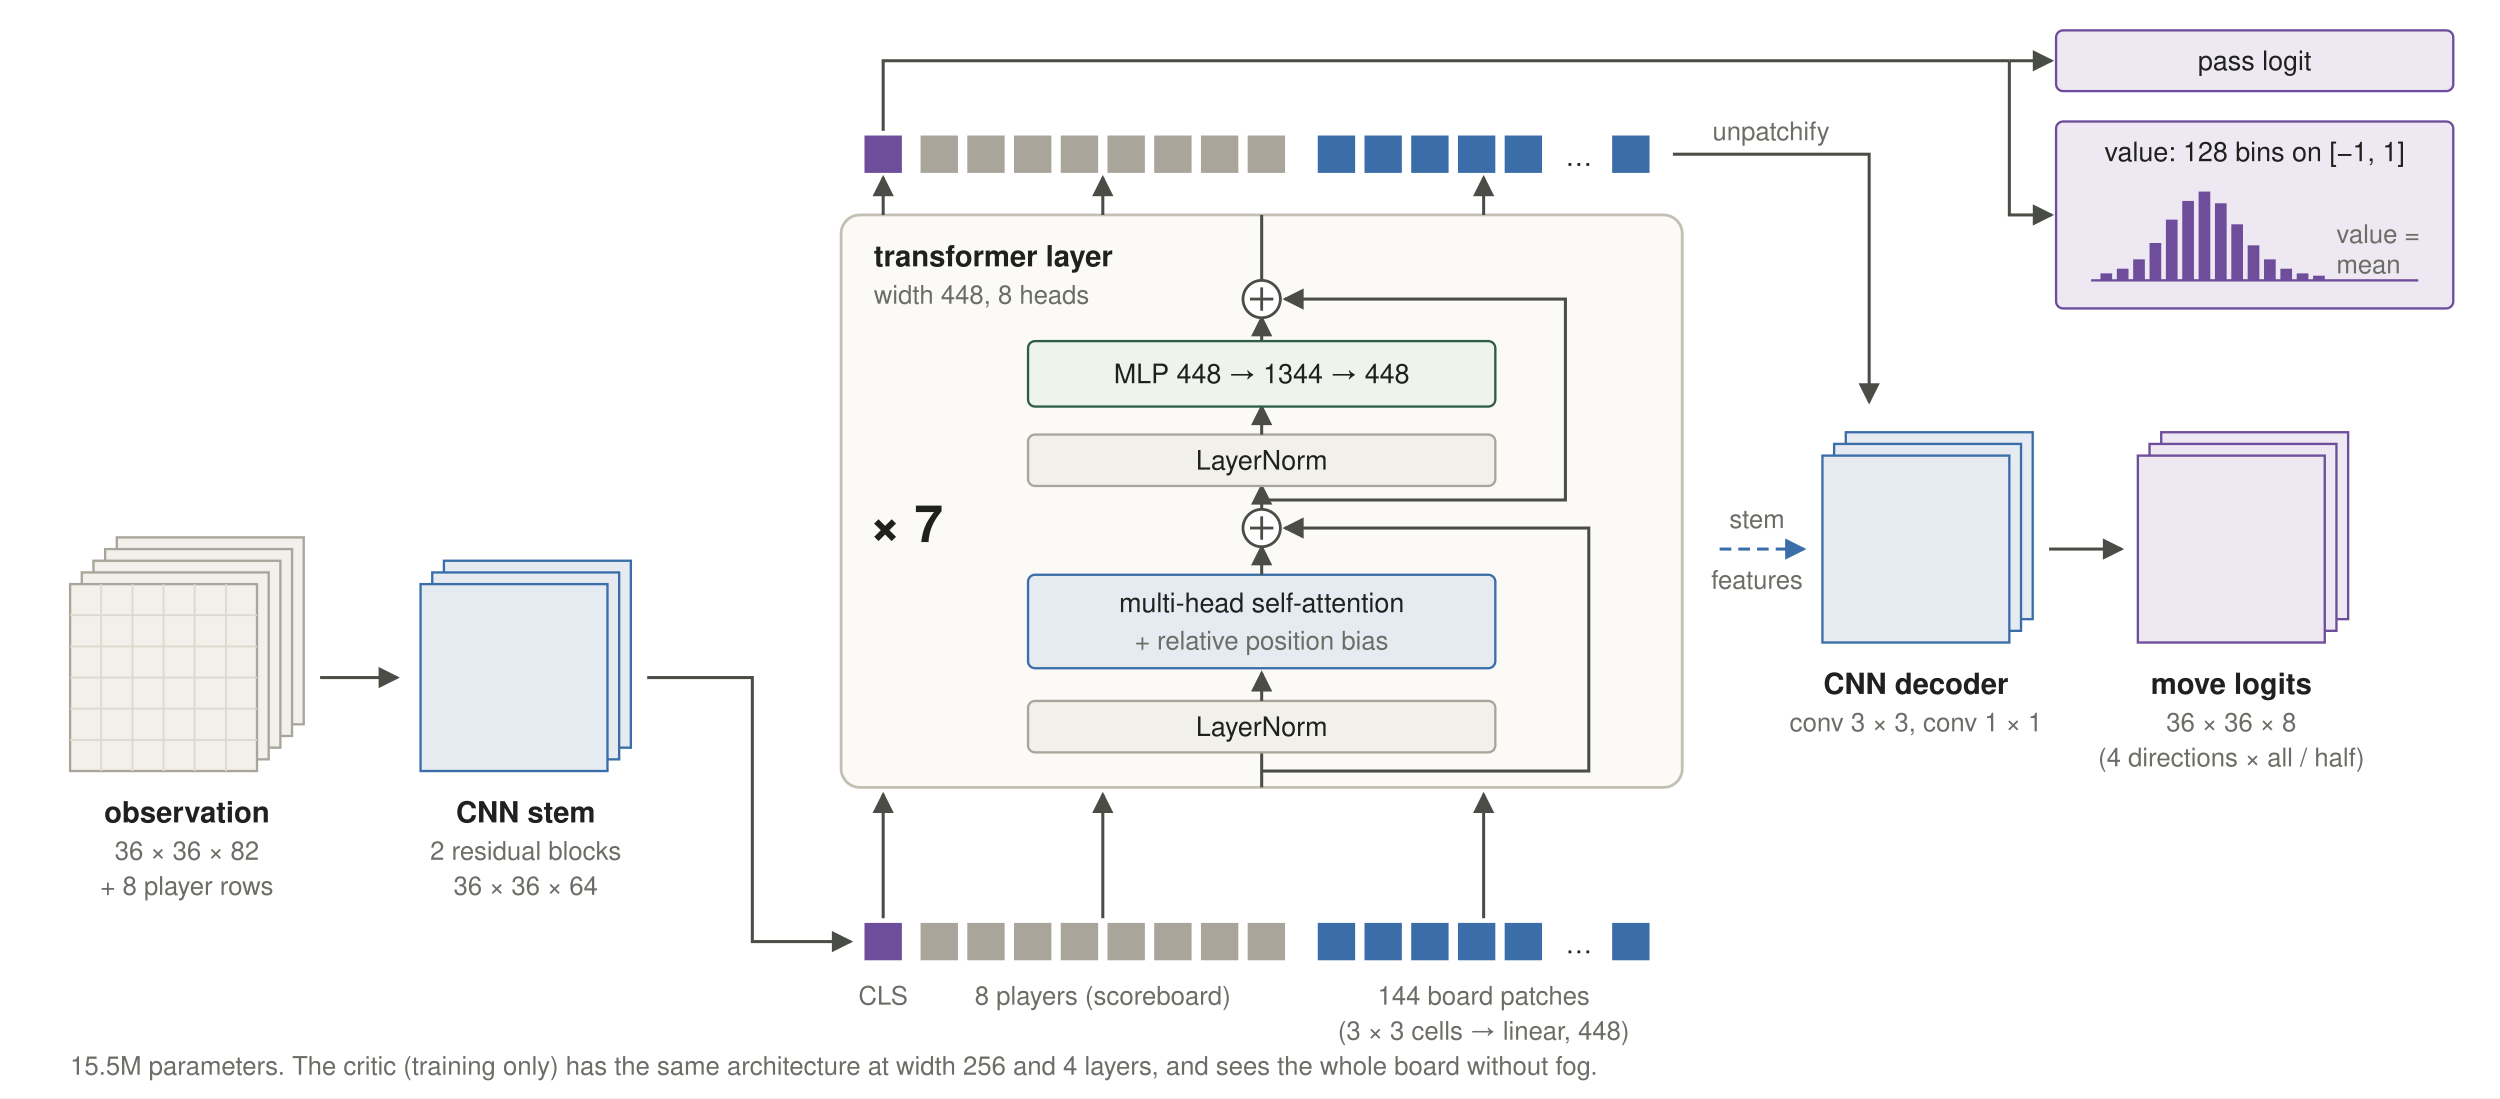
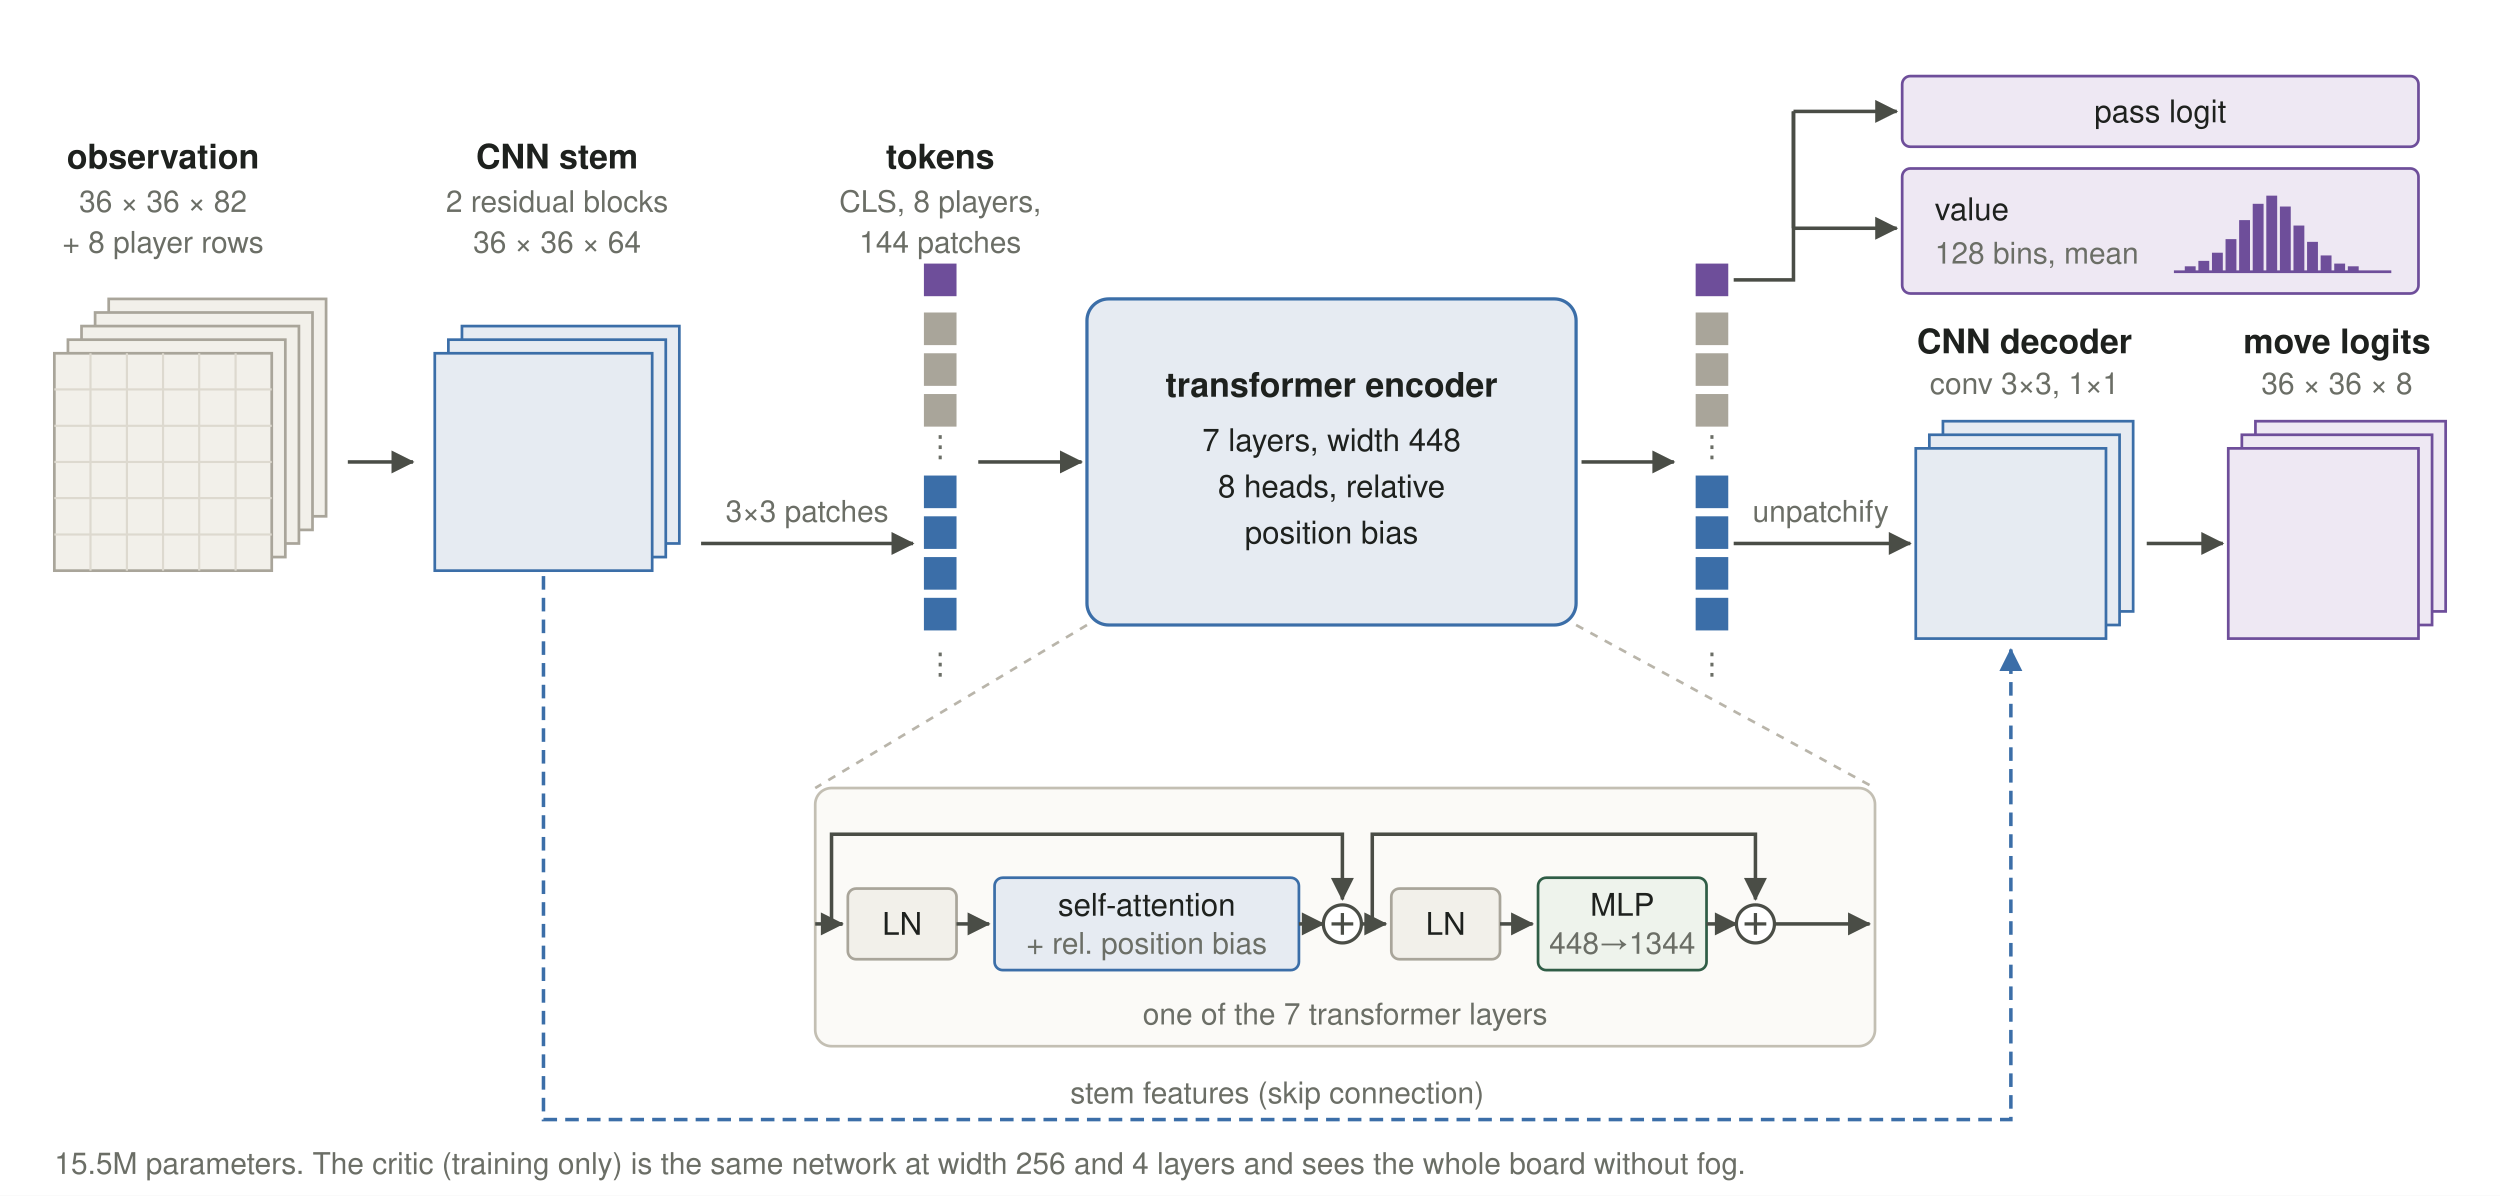
- <svg xmlns="http://www.w3.org/2000/svg" viewBox="0 0 1070 470" width="1070" height="470" role="img" aria-label="Network architecture: the 36x36x82 observation goes through a CNN stem, is cut into 3x3 patches and embedded as tokens together with 8 player tokens and a CLS token, passes 7 transformer layers with relative position bias, and a CNN decoder turns the patch outputs back into per-cell move logits; the CLS token gives the pass logit and a 128-bin value distribution">
-   <rect width="1070" height="470" fill="#FFFFFF" />
+ <svg xmlns="http://www.w3.org/2000/svg" viewBox="0 0 920 440" width="920" height="440" role="img" aria-label="Network architecture: the observation goes through a CNN stem and is cut into 3x3 patch tokens, which with 8 player tokens and a CLS token pass a 7-layer transformer encoder; the patch outputs go through a CNN decoder, joined with the stem features, to per-cell move logits; the CLS output gives the pass logit and a 128-bin value distribution. Below: one transformer layer in detail.">
+   <rect width="920" height="440" fill="#FFFFFF" />
  <defs>
-     <marker id="ah" viewBox="0 0 8 8" refX="7" refY="4" markerWidth="7" markerHeight="7" orient="auto">
+     <marker id="ah" viewBox="0 0 8 8" refX="7.5" refY="4" markerWidth="6.5" markerHeight="6.5" orient="auto">
      <path d="M0,0L8,4L0,8z" fill="#4A4D46" />
    </marker>
-     <marker id="ahb" viewBox="0 0 8 8" refX="7" refY="4" markerWidth="7" markerHeight="7" orient="auto">
+     <marker id="ahb" viewBox="0 0 8 8" refX="7.5" refY="4" markerWidth="6.5" markerHeight="6.5" orient="auto">
      <path d="M0,0L8,4L0,8z" fill="#3B6EA8" />
    </marker>
    <style>
    text { font-family: Helvetica, Arial, sans-serif; fill: #1E211E; }
    .b { font-size: 12.5px; font-weight: bold; }
    .t { font-size: 11.5px; }
    .s { font-size: 11px; fill: #6B6E66; }
    .ln { stroke: #4A4D46; stroke-width: 1.3; fill: none; marker-end: url(#ah); }
-     .plain { stroke: #4A4D46; stroke-width: 1.3; fill: none; }
+     .line { stroke: #4A4D46; stroke-width: 1.3; fill: none; }
    .skip { stroke: #3B6EA8; stroke-width: 1.3; fill: none; stroke-dasharray: 5 3; marker-end: url(#ahb); }
+     .zoom { stroke: #B9B5AA; stroke-width: 1; fill: none; stroke-dasharray: 3 3; }
    .in { fill: #F2F0EA; stroke: #A9A59A; stroke-width: 1; }
    .cnn { fill: #E6EBF2; stroke: #3B6EA8; stroke-width: 1; }
-     .outm { fill: #EEE8F3; stroke: #6E4E9A; stroke-width: 1; }
-     .sub { stroke-width: 1; rx: 3; }
+     .out { fill: #EEE8F3; stroke: #6E4E9A; stroke-width: 1; }
  </style>
  </defs>
-   <rect class="in" x="50" y="230" width="80" height="80" />
-   <rect class="in" x="45" y="235" width="80" height="80" />
-   <rect class="in" x="40" y="240" width="80" height="80" />
-   <rect class="in" x="35" y="245" width="80" height="80" />
-   <rect class="in" x="30" y="250" width="80" height="80" />
-   <path d="M43.3,250v80M56.7,250v80M70,250v80M83.3,250v80M96.7,250v80M30,263.3h80M30,276.7h80M30,290h80M30,303.3h80M30,316.7h80" stroke="#DDD9CF" stroke-width="0.8" />
-   <text class="b" x="80" y="352" text-anchor="middle">observation</text>
-   <text class="s" x="80" y="368" text-anchor="middle">36 × 36 × 82</text>
-   <text class="s" x="80" y="383" text-anchor="middle">+ 8 player rows</text>
-   <path class="ln" d="M137,290H170" />
-   <rect class="cnn" x="190" y="240" width="80" height="80" />
-   <rect class="cnn" x="185" y="245" width="80" height="80" />
-   <rect class="cnn" x="180" y="250" width="80" height="80" />
-   <text class="b" x="225" y="352" text-anchor="middle">CNN stem</text>
-   <text class="s" x="225" y="368" text-anchor="middle">2 residual blocks</text>
-   <text class="s" x="225" y="383" text-anchor="middle">36 × 36 × 64</text>
-   <path class="ln" d="M277,290H322V403H364" />
-   <rect x="370" y="395" width="16" height="16" fill="#6E4E9A" />
-   <rect x="394" y="395" width="16" height="16" fill="#A9A59A" />
-   <rect x="414" y="395" width="16" height="16" fill="#A9A59A" />
-   <rect x="434" y="395" width="16" height="16" fill="#A9A59A" />
-   <rect x="454" y="395" width="16" height="16" fill="#A9A59A" />
-   <rect x="474" y="395" width="16" height="16" fill="#A9A59A" />
-   <rect x="494" y="395" width="16" height="16" fill="#A9A59A" />
-   <rect x="514" y="395" width="16" height="16" fill="#A9A59A" />
-   <rect x="534" y="395" width="16" height="16" fill="#A9A59A" />
-   <rect x="564" y="395" width="16" height="16" fill="#3B6EA8" />
-   <rect x="584" y="395" width="16" height="16" fill="#3B6EA8" />
-   <rect x="604" y="395" width="16" height="16" fill="#3B6EA8" />
-   <rect x="624" y="395" width="16" height="16" fill="#3B6EA8" />
-   <rect x="644" y="395" width="16" height="16" fill="#3B6EA8" />
-   <text class="t" x="670" y="408">…</text>
-   <rect x="690" y="395" width="16" height="16" fill="#3B6EA8" />
-   <text class="s" x="378" y="430" text-anchor="middle">CLS</text>
-   <text class="s" x="472" y="430" text-anchor="middle">8 players (scoreboard)</text>
-   <text class="s" x="635" y="430" text-anchor="middle">144 board patches</text>
-   <text class="s" x="635" y="445" text-anchor="middle">(3 × 3 cells → linear, 448)</text>
-   <path class="ln" d="M378,393V340" />
-   <path class="ln" d="M472,393V340" />
-   <path class="ln" d="M635,393V340" />
-   <rect x="360" y="92" width="360" height="245" rx="8" fill="#FBFAF7" stroke="#C3BFB3" stroke-width="1.2" />
-   <text class="b" x="374" y="114">transformer layer</text>
-   <text class="s" x="374" y="130">width 448, 8 heads</text>
-   <text x="388" y="232" text-anchor="middle" font-size="22" font-weight="bold" fill="#6B6E66">× 7</text>
-   <path class="plain" d="M540,337V322" />
-   <rect class="sub" x="440" y="300" width="200" height="22" fill="#F2F0EA" stroke="#A9A59A" />
-   <text class="t" x="540" y="315" text-anchor="middle">LayerNorm</text>
-   <path class="ln" d="M540,300V288" />
-   <rect class="sub" x="440" y="246" width="200" height="40" fill="#E6EBF2" stroke="#3B6EA8" />
-   <text class="t" x="540" y="262" text-anchor="middle">multi-head self-attention</text>
-   <text class="s" x="540" y="278" text-anchor="middle">+ relative position bias</text>
-   <path class="ln" d="M540,246V234" />
-   <circle cx="540" cy="226" r="8" fill="#FFFFFF" stroke="#4A4D46" stroke-width="1.2" />
-   <path d="M535,226h10M540,221v10" stroke="#4A4D46" stroke-width="1.2" />
-   <path class="ln" d="M540,218V208" />
-   <rect class="sub" x="440" y="186" width="200" height="22" fill="#F2F0EA" stroke="#A9A59A" />
-   <text class="t" x="540" y="201" text-anchor="middle">LayerNorm</text>
-   <path class="ln" d="M540,186V174" />
-   <rect class="sub" x="440" y="146" width="200" height="28" fill="#EEF3EC" stroke="#2F5D46" />
-   <text class="t" x="540" y="164" text-anchor="middle">MLP 448 → 1344 → 448</text>
-   <path class="ln" d="M540,146V136" />
-   <circle cx="540" cy="128" r="8" fill="#FFFFFF" stroke="#4A4D46" stroke-width="1.2" />
-   <path d="M535,128h10M540,123v10" stroke="#4A4D46" stroke-width="1.2" />
-   <path class="plain" d="M540,120V92" />
-   <path class="ln" d="M540,330H680V226H550" />
-   <path class="ln" d="M540,214H670V128H550" />
-   <path class="ln" d="M378,92V76" />
-   <path class="ln" d="M472,92V76" />
-   <path class="ln" d="M635,92V76" />
-   <rect x="370" y="58" width="16" height="16" fill="#6E4E9A" />
-   <rect x="394" y="58" width="16" height="16" fill="#A9A59A" />
-   <rect x="414" y="58" width="16" height="16" fill="#A9A59A" />
-   <rect x="434" y="58" width="16" height="16" fill="#A9A59A" />
-   <rect x="454" y="58" width="16" height="16" fill="#A9A59A" />
-   <rect x="474" y="58" width="16" height="16" fill="#A9A59A" />
-   <rect x="494" y="58" width="16" height="16" fill="#A9A59A" />
-   <rect x="514" y="58" width="16" height="16" fill="#A9A59A" />
-   <rect x="534" y="58" width="16" height="16" fill="#A9A59A" />
-   <rect x="564" y="58" width="16" height="16" fill="#3B6EA8" />
-   <rect x="584" y="58" width="16" height="16" fill="#3B6EA8" />
-   <rect x="604" y="58" width="16" height="16" fill="#3B6EA8" />
-   <rect x="624" y="58" width="16" height="16" fill="#3B6EA8" />
-   <rect x="644" y="58" width="16" height="16" fill="#3B6EA8" />
-   <text class="t" x="670" y="71">…</text>
-   <rect x="690" y="58" width="16" height="16" fill="#3B6EA8" />
-   <path class="plain" d="M378,56V26H860" />
-   <path class="ln" d="M860,26H878" />
-   <path class="ln" d="M860,26V92H878" />
-   <rect class="sub" x="880" y="13" width="170" height="26" fill="#EEE8F3" stroke="#6E4E9A" />
-   <text class="t" x="965" y="30" text-anchor="middle">pass logit</text>
-   <rect class="sub" x="880" y="52" width="170" height="80" fill="#EEE8F3" stroke="#6E4E9A" />
-   <text class="t" x="965" y="69" text-anchor="middle">value: 128 bins on [−1, 1]</text>
-   <path d="M895,120h140" stroke="#6E4E9A" stroke-width="1" />
-   <rect x="899" y="117" width="5" height="3" fill="#6E4E9A" />
-   <rect x="906" y="115" width="5" height="5" fill="#6E4E9A" />
-   <rect x="913" y="111" width="5" height="9" fill="#6E4E9A" />
-   <rect x="920" y="104" width="5" height="16" fill="#6E4E9A" />
-   <rect x="927" y="94" width="5" height="26" fill="#6E4E9A" />
-   <rect x="934" y="86" width="5" height="34" fill="#6E4E9A" />
-   <rect x="941" y="82" width="5" height="38" fill="#6E4E9A" />
-   <rect x="948" y="87" width="5" height="33" fill="#6E4E9A" />
-   <rect x="955" y="96" width="5" height="24" fill="#6E4E9A" />
-   <rect x="962" y="105" width="5" height="15" fill="#6E4E9A" />
-   <rect x="969" y="111" width="5" height="9" fill="#6E4E9A" />
-   <rect x="976" y="115" width="5" height="5" fill="#6E4E9A" />
-   <rect x="983" y="117" width="5" height="3" fill="#6E4E9A" />
-   <rect x="990" y="118" width="5" height="2" fill="#6E4E9A" />
-   <text class="s" x="1000" y="104">value =</text>
-   <text class="s" x="1000" y="117">mean</text>
-   <path class="ln" d="M716,66H800V172" />
-   <text class="s" x="758" y="60" text-anchor="middle">unpatchify</text>
-   <rect class="cnn" x="790" y="185" width="80" height="80" />
-   <rect class="cnn" x="785" y="190" width="80" height="80" />
-   <rect class="cnn" x="780" y="195" width="80" height="80" />
-   <text class="b" x="820" y="297" text-anchor="middle">CNN decoder</text>
-   <text class="s" x="820" y="313" text-anchor="middle">conv 3 × 3, conv 1 × 1</text>
-   <path class="skip" d="M736,235H772" />
-   <text class="s" x="752" y="226" text-anchor="middle" fill="#3B6EA8">stem</text>
-   <text class="s" x="752" y="252" text-anchor="middle" fill="#3B6EA8">features</text>
-   <path class="ln" d="M877,235H908" />
-   <rect class="outm" x="925" y="185" width="80" height="80" />
-   <rect class="outm" x="920" y="190" width="80" height="80" />
-   <rect class="outm" x="915" y="195" width="80" height="80" />
-   <text class="b" x="955" y="297" text-anchor="middle">move logits</text>
-   <text class="s" x="955" y="313" text-anchor="middle">36 × 36 × 8</text>
-   <text class="s" x="955" y="328" text-anchor="middle">(4 directions × all / half)</text>
-   <text class="s" x="30" y="460">15.5M parameters. The critic (training only) has the same architecture at width 256 and 4 layers, and sees the whole board without fog.</text>
+   <text class="b" x="60" y="62" text-anchor="middle">observation</text>
+   <text class="s" x="60" y="78" text-anchor="middle">36 × 36 × 82</text>
+   <text class="s" x="60" y="93" text-anchor="middle">+ 8 player rows</text>
+   <text class="b" x="205" y="62" text-anchor="middle">CNN stem</text>
+   <text class="s" x="205" y="78" text-anchor="middle">2 residual blocks</text>
+   <text class="s" x="205" y="93" text-anchor="middle">36 × 36 × 64</text>
+   <text class="b" x="346" y="62" text-anchor="middle">tokens</text>
+   <text class="s" x="346" y="78" text-anchor="middle">CLS, 8 players,</text>
+   <text class="s" x="346" y="93" text-anchor="middle">144 patches</text>
+   <rect class="in" x="40" y="110" width="80" height="80" />
+   <rect class="in" x="35" y="115" width="80" height="80" />
+   <rect class="in" x="30" y="120" width="80" height="80" />
+   <rect class="in" x="25" y="125" width="80" height="80" />
+   <rect class="in" x="20" y="130" width="80" height="80" />
+   <path d="M33.3,130v80M46.7,130v80M60,130v80M73.3,130v80M86.7,130v80M20,143.3h80M20,156.7h80M20,170h80M20,183.3h80M20,196.7h80" stroke="#DDD9CF" stroke-width="0.8" />
+   <path class="ln" d="M128,170H152" />
+   <rect class="cnn" x="170" y="120" width="80" height="80" />
+   <rect class="cnn" x="165" y="125" width="80" height="80" />
+   <rect class="cnn" x="160" y="130" width="80" height="80" />
+   <path class="ln" d="M258,200H336" />
+   <text class="s" x="297" y="192" text-anchor="middle">3×3 patches</text>
+   <rect x="340" y="97" width="12" height="12" fill="#6E4E9A" />
+   <rect x="340" y="115" width="12" height="12" fill="#A9A59A" />
+   <rect x="340" y="130" width="12" height="12" fill="#A9A59A" />
+   <rect x="340" y="145" width="12" height="12" fill="#A9A59A" />
+   <text class="s" x="346" y="168" text-anchor="middle">⋮</text>
+   <rect x="340" y="175" width="12" height="12" fill="#3B6EA8" />
+   <rect x="340" y="190" width="12" height="12" fill="#3B6EA8" />
+   <rect x="340" y="205" width="12" height="12" fill="#3B6EA8" />
+   <rect x="340" y="220" width="12" height="12" fill="#3B6EA8" />
+   <text class="s" x="346" y="248" text-anchor="middle">⋮</text>
+   <path class="ln" d="M360,170H398" />
+   <rect x="400" y="110" width="180" height="120" rx="8" fill="#E6EBF2" stroke="#3B6EA8" stroke-width="1.2" />
+   <text class="b" x="490" y="146" text-anchor="middle">transformer encoder</text>
+   <text class="t" x="490" y="166" text-anchor="middle">7 layers, width 448</text>
+   <text class="t" x="490" y="183" text-anchor="middle">8 heads, relative</text>
+   <text class="t" x="490" y="200" text-anchor="middle">position bias</text>
+   <path class="ln" d="M582,170H616" />
+   <rect x="624" y="97" width="12" height="12" fill="#6E4E9A" />
+   <rect x="624" y="115" width="12" height="12" fill="#A9A59A" />
+   <rect x="624" y="130" width="12" height="12" fill="#A9A59A" />
+   <rect x="624" y="145" width="12" height="12" fill="#A9A59A" />
+   <text class="s" x="630" y="168" text-anchor="middle">⋮</text>
+   <rect x="624" y="175" width="12" height="12" fill="#3B6EA8" />
+   <rect x="624" y="190" width="12" height="12" fill="#3B6EA8" />
+   <rect x="624" y="205" width="12" height="12" fill="#3B6EA8" />
+   <rect x="624" y="220" width="12" height="12" fill="#3B6EA8" />
+   <text class="s" x="630" y="248" text-anchor="middle">⋮</text>
+   <path class="line" d="M638,103H660V41" />
+   <path class="ln" d="M660,41H698" />
+   <path class="ln" d="M660,84H698" />
+   <path class="line" d="M660,41V84" />
+   <rect x="700" y="28" width="190" height="26" rx="3" class="out" />
+   <text class="t" x="795" y="45" text-anchor="middle">pass logit</text>
+   <rect x="700" y="62" width="190" height="46" rx="3" class="out" />
+   <text class="t" x="712" y="81">value</text>
+   <text class="s" x="712" y="97">128 bins, mean</text>
+   <path d="M800,100h80" stroke="#6E4E9A" stroke-width="1" />
+   <rect x="804" y="98" width="4" height="2" fill="#6E4E9A" />
+   <rect x="809" y="96" width="4" height="4" fill="#6E4E9A" />
+   <rect x="814" y="93" width="4" height="7" fill="#6E4E9A" />
+   <rect x="819" y="88" width="4" height="12" fill="#6E4E9A" />
+   <rect x="824" y="81" width="4" height="19" fill="#6E4E9A" />
+   <rect x="829" y="75" width="4" height="25" fill="#6E4E9A" />
+   <rect x="834" y="72" width="4" height="28" fill="#6E4E9A" />
+   <rect x="839" y="76" width="4" height="24" fill="#6E4E9A" />
+   <rect x="844" y="83" width="4" height="17" fill="#6E4E9A" />
+   <rect x="849" y="89" width="4" height="11" fill="#6E4E9A" />
+   <rect x="854" y="94" width="4" height="6" fill="#6E4E9A" />
+   <rect x="859" y="97" width="4" height="3" fill="#6E4E9A" />
+   <rect x="864" y="98" width="4" height="2" fill="#6E4E9A" />
+   <text class="b" x="745" y="130" text-anchor="middle">CNN decoder</text>
+   <text class="s" x="745" y="145" text-anchor="middle">conv 3×3, 1×1</text>
+   <text class="b" x="860" y="130" text-anchor="middle">move logits</text>
+   <text class="s" x="860" y="145" text-anchor="middle">36 × 36 × 8</text>
+   <path class="ln" d="M638,200H703" />
+   <text class="s" x="670" y="192" text-anchor="middle">unpatchify</text>
+   <rect class="cnn" x="715" y="155" width="70" height="70" />
+   <rect class="cnn" x="710" y="160" width="70" height="70" />
+   <rect class="cnn" x="705" y="165" width="70" height="70" />
+   <path class="ln" d="M790,200H818" />
+   <rect class="out" x="830" y="155" width="70" height="70" />
+   <rect class="out" x="825" y="160" width="70" height="70" />
+   <rect class="out" x="820" y="165" width="70" height="70" />
+   <path class="skip" d="M200,212V412H740V239" />
+   <text class="s" x="470" y="406" text-anchor="middle" fill="#3B6EA8">stem features (skip connection)</text>
+   <path class="zoom" d="M400,230L300,290M580,230L690,290" />
+   <rect x="300" y="290" width="390" height="95" rx="6" fill="#FBFAF7" stroke="#C3BFB3" stroke-width="1" />
+   <text class="s" x="495" y="377" text-anchor="middle">one of the 7 transformer layers</text>
+   <path class="line" d="M306,340H310" />
+   <path class="ln" d="M300,340H310" />
+   <rect x="312" y="327" width="40" height="26" rx="3" fill="#F2F0EA" stroke="#A9A59A" />
+   <text class="t" x="332" y="344" text-anchor="middle">LN</text>
+   <path class="ln" d="M352,340H364" />
+   <rect x="366" y="323" width="112" height="34" rx="3" fill="#E6EBF2" stroke="#3B6EA8" />
+   <text class="t" x="422" y="337" text-anchor="middle">self-attention</text>
+   <text class="s" x="422" y="351" text-anchor="middle">+ rel. position bias</text>
+   <path class="ln" d="M478,340H487" />
+   <circle cx="494" cy="340" r="7" fill="#FFFFFF" stroke="#4A4D46" stroke-width="1.2" />
+   <path d="M490,340h8M494,336v8" stroke="#4A4D46" stroke-width="1.2" />
+   <path class="ln" d="M501,340H510" />
+   <rect x="512" y="327" width="40" height="26" rx="3" fill="#F2F0EA" stroke="#A9A59A" />
+   <text class="t" x="532" y="344" text-anchor="middle">LN</text>
+   <path class="ln" d="M552,340H564" />
+   <rect x="566" y="323" width="62" height="34" rx="3" fill="#EEF3EC" stroke="#2F5D46" />
+   <text class="t" x="597" y="337" text-anchor="middle">MLP</text>
+   <text class="s" x="597" y="351" text-anchor="middle">448→1344</text>
+   <path class="ln" d="M628,340H639" />
+   <circle cx="646" cy="340" r="7" fill="#FFFFFF" stroke="#4A4D46" stroke-width="1.2" />
+   <path d="M642,340h8M646,336v8" stroke="#4A4D46" stroke-width="1.2" />
+   <path class="ln" d="M653,340H688" />
+   <path class="ln" d="M306,340V307H494V331" />
+   <path class="ln" d="M505,340V307H646V331" />
+   <text class="s" x="20" y="432">15.5M parameters. The critic (training only) is the same network at width 256 and 4 layers and sees the whole board without fog.</text>
</svg>
